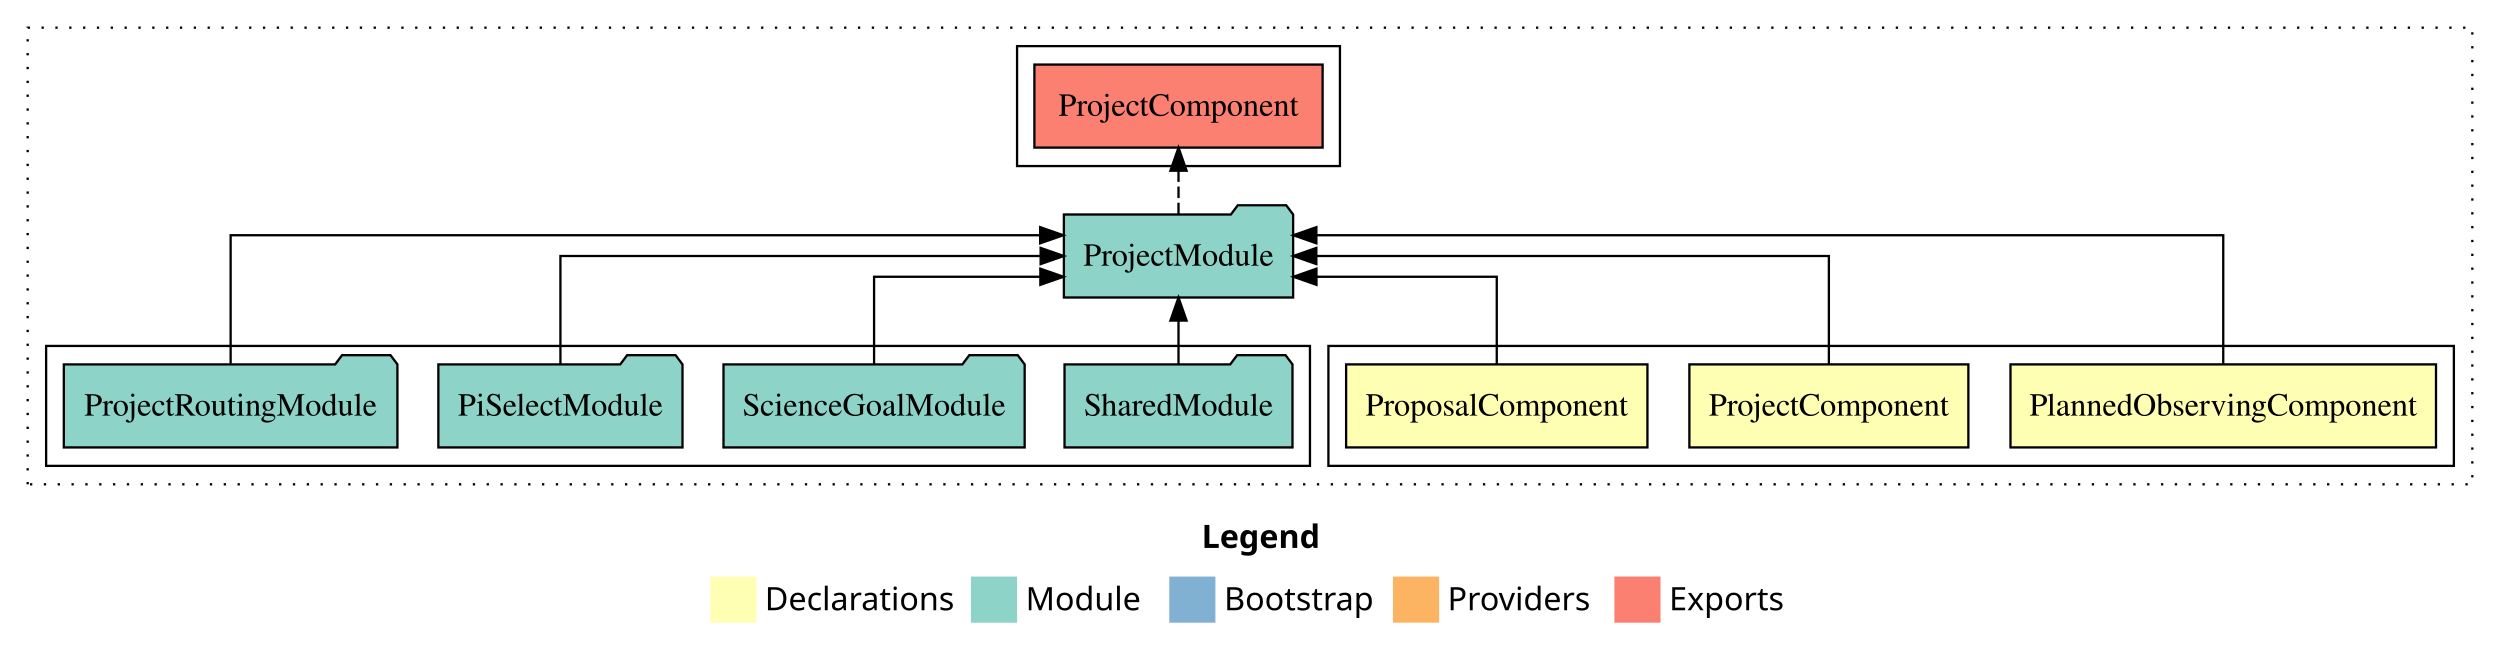
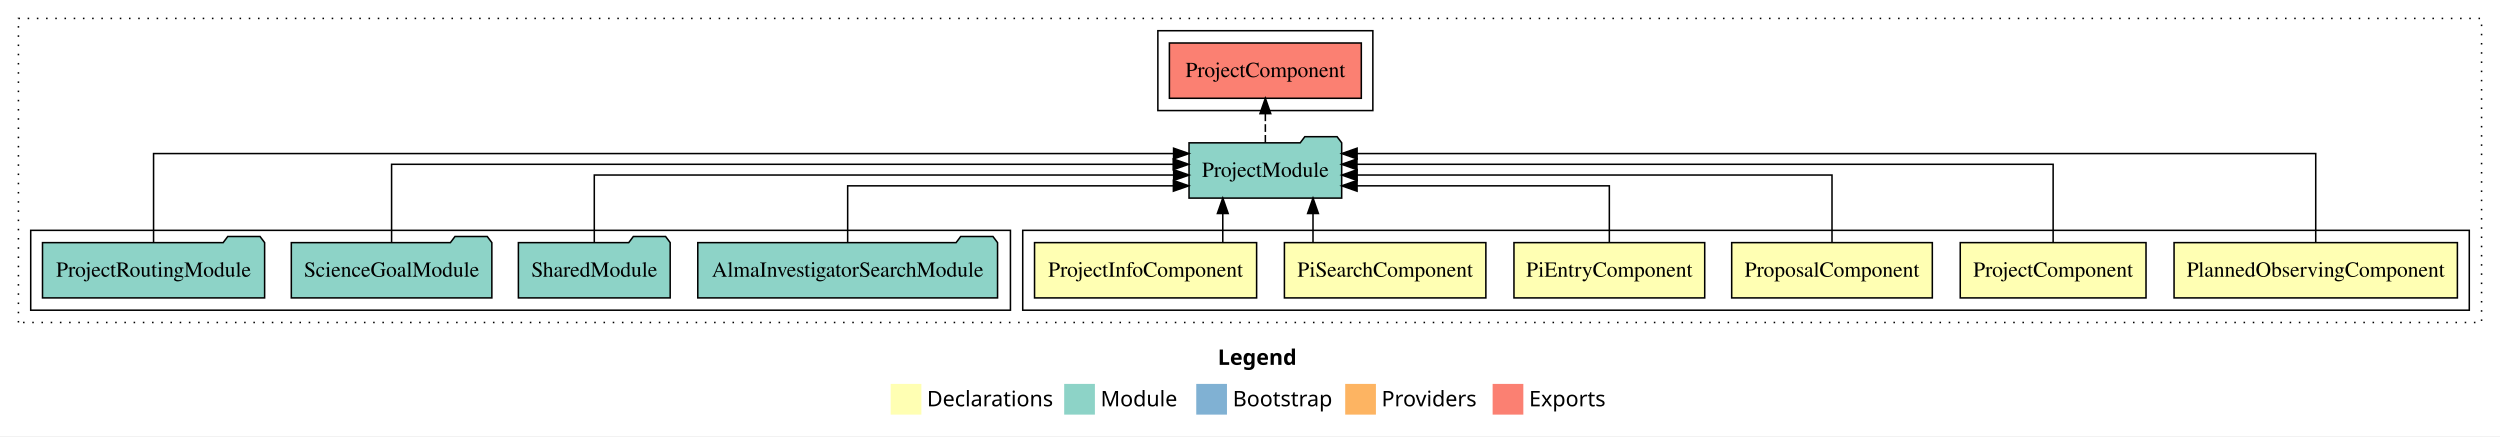
- <svg xmlns="http://www.w3.org/2000/svg" width="1084pt" height="284pt" viewBox="0.00 0.00 1084.00 284.00">
+ <svg xmlns="http://www.w3.org/2000/svg" width="1628pt" height="284pt" viewBox="0.00 0.00 1628.00 284.00">
  <g id="graph0" class="graph" transform="scale(1 1) rotate(0) translate(4 280)">
-     <polygon fill="#ffffff" stroke="transparent" points="-4,4 -4,-280 1080,-280 1080,4 -4,4" />
-     <text text-anchor="start" x="517.009" y="-42.4" font-family="sans-serif" font-weight="bold" font-size="14.00" fill="#000000">Legend</text>
-     <polygon fill="#ffffb3" stroke="transparent" points="304,-10 304,-30 324,-30 324,-10 304,-10" />
-     <text text-anchor="start" x="327.629" y="-15.4" font-family="sans-serif" font-size="14.00" fill="#000000">  Declarations</text>
-     <polygon fill="#8dd3c7" stroke="transparent" points="417,-10 417,-30 437,-30 437,-10 417,-10" />
-     <text text-anchor="start" x="440.725" y="-15.4" font-family="sans-serif" font-size="14.00" fill="#000000">  Module</text>
-     <polygon fill="#80b1d3" stroke="transparent" points="503,-10 503,-30 523,-30 523,-10 503,-10" />
-     <text text-anchor="start" x="526.781" y="-15.4" font-family="sans-serif" font-size="14.00" fill="#000000">  Bootstrap</text>
-     <polygon fill="#fdb462" stroke="transparent" points="600,-10 600,-30 620,-30 620,-10 600,-10" />
-     <text text-anchor="start" x="623.673" y="-15.4" font-family="sans-serif" font-size="14.00" fill="#000000">  Providers</text>
-     <polygon fill="#fb8072" stroke="transparent" points="696,-10 696,-30 716,-30 716,-10 696,-10" />
-     <text text-anchor="start" x="719.726" y="-15.4" font-family="sans-serif" font-size="14.00" fill="#000000">  Exports</text>
+     <polygon fill="#ffffff" stroke="transparent" points="-4,4 -4,-280 1624,-280 1624,4 -4,4" />
+     <text text-anchor="start" x="789.009" y="-42.4" font-family="sans-serif" font-weight="bold" font-size="14.00" fill="#000000">Legend</text>
+     <polygon fill="#ffffb3" stroke="transparent" points="576,-10 576,-30 596,-30 596,-10 576,-10" />
+     <text text-anchor="start" x="599.629" y="-15.4" font-family="sans-serif" font-size="14.00" fill="#000000">  Declarations</text>
+     <polygon fill="#8dd3c7" stroke="transparent" points="689,-10 689,-30 709,-30 709,-10 689,-10" />
+     <text text-anchor="start" x="712.725" y="-15.4" font-family="sans-serif" font-size="14.00" fill="#000000">  Module</text>
+     <polygon fill="#80b1d3" stroke="transparent" points="775,-10 775,-30 795,-30 795,-10 775,-10" />
+     <text text-anchor="start" x="798.781" y="-15.4" font-family="sans-serif" font-size="14.00" fill="#000000">  Bootstrap</text>
+     <polygon fill="#fdb462" stroke="transparent" points="872,-10 872,-30 892,-30 892,-10 872,-10" />
+     <text text-anchor="start" x="895.673" y="-15.4" font-family="sans-serif" font-size="14.00" fill="#000000">  Providers</text>
+     <polygon fill="#fb8072" stroke="transparent" points="968,-10 968,-30 988,-30 988,-10 968,-10" />
+     <text text-anchor="start" x="991.726" y="-15.4" font-family="sans-serif" font-size="14.00" fill="#000000">  Exports</text>
    <g id="clust1" class="cluster">
-       <polygon fill="none" stroke="#000000" stroke-dasharray="1,5" points="8,-70 8,-268 1068,-268 1068,-70 8,-70" />
+       <polygon fill="none" stroke="#000000" stroke-dasharray="1,5" points="8,-70 8,-268 1612,-268 1612,-70 8,-70" />
    </g>
    <g id="clust2" class="cluster">
-       <polygon fill="none" stroke="#000000" points="572,-78 572,-130 1060,-130 1060,-78 572,-78" />
+       <polygon fill="none" stroke="#000000" points="662,-78 662,-130 1604,-130 1604,-78 662,-78" />
    </g>
-     <g id="clust6" class="cluster">
-       <polygon fill="none" stroke="#000000" points="16,-78 16,-130 564,-130 564,-78 16,-78" />
+     <g id="clust9" class="cluster">
+       <polygon fill="none" stroke="#000000" points="16,-78 16,-130 654,-130 654,-78 16,-78" />
    </g>
-     <g id="clust7" class="cluster">
-       <polygon fill="none" stroke="#000000" points="437,-208 437,-260 577,-260 577,-208 437,-208" />
+     <g id="clust10" class="cluster">
+       <polygon fill="none" stroke="#000000" points="750,-208 750,-260 890,-260 890,-208 750,-208" />
    </g>
    <g id="node1" class="node">
-       <polygon fill="#ffffb3" stroke="#000000" points="1052.252,-122 867.748,-122 867.748,-86 1052.252,-86 1052.252,-122" />
-       <text text-anchor="middle" x="960" y="-99.8" font-family="Times,serif" font-size="14.00" fill="#000000">PlannedObservingComponent</text>
+       <polygon fill="#ffffb3" stroke="#000000" points="1596.252,-122 1411.748,-122 1411.748,-86 1596.252,-86 1596.252,-122" />
+       <text text-anchor="middle" x="1504" y="-99.8" font-family="Times,serif" font-size="14.00" fill="#000000">PlannedObservingComponent</text>
+     </g>
+     <g id="node7" class="node">
+       <polygon fill="#8dd3c7" stroke="#000000" points="869.704,-187 866.704,-191 845.704,-191 842.704,-187 770.296,-187 770.296,-151 869.704,-151 869.704,-187" />
+       <text text-anchor="middle" x="820" y="-164.8" font-family="Times,serif" font-size="14.00" fill="#000000">ProjectModule</text>
+     </g>
+     <g id="edge1" class="edge">
+       <path fill="none" stroke="#000000" d="M1504,-122.011C1504,-144.485 1504,-180 1504,-180 1504,-180 879.743,-180 879.743,-180" />
+       <polygon fill="#000000" stroke="#000000" points="879.743,-176.5 869.743,-180 879.742,-183.5 879.743,-176.5" />
+     </g>
+     <g id="node2" class="node">
+       <polygon fill="#ffffb3" stroke="#000000" points="1393.486,-122 1272.514,-122 1272.514,-86 1393.486,-86 1393.486,-122" />
+       <text text-anchor="middle" x="1333" y="-99.8" font-family="Times,serif" font-size="14.00" fill="#000000">ProjectComponent</text>
+     </g>
+     <g id="edge2" class="edge">
+       <path fill="none" stroke="#000000" d="M1333,-122.129C1333,-142.572 1333,-173 1333,-173 1333,-173 879.655,-173 879.655,-173" />
+       <polygon fill="#000000" stroke="#000000" points="879.655,-169.5 869.655,-173 879.655,-176.5 879.655,-169.5" />
+     </g>
+     <g id="node3" class="node">
+       <polygon fill="#ffffb3" stroke="#000000" points="1254.326,-122 1123.674,-122 1123.674,-86 1254.326,-86 1254.326,-122" />
+       <text text-anchor="middle" x="1189" y="-99.8" font-family="Times,serif" font-size="14.00" fill="#000000">ProposalComponent</text>
+     </g>
+     <g id="edge3" class="edge">
+       <path fill="none" stroke="#000000" d="M1189,-122.267C1189,-140.555 1189,-166 1189,-166 1189,-166 879.765,-166 879.765,-166" />
+       <polygon fill="#000000" stroke="#000000" points="879.765,-162.5 869.765,-166 879.765,-169.5 879.765,-162.5" />
    </g>
    <g id="node4" class="node">
-       <polygon fill="#8dd3c7" stroke="#000000" points="556.704,-187 553.704,-191 532.704,-191 529.704,-187 457.296,-187 457.296,-151 556.704,-151 556.704,-187" />
-       <text text-anchor="middle" x="507" y="-164.8" font-family="Times,serif" font-size="14.00" fill="#000000">ProjectModule</text>
+       <polygon fill="#ffffb3" stroke="#000000" points="1106.109,-122 981.891,-122 981.891,-86 1106.109,-86 1106.109,-122" />
+       <text text-anchor="middle" x="1044" y="-99.8" font-family="Times,serif" font-size="14.00" fill="#000000">PiEntryComponent</text>
    </g>
-     <g id="edge1" class="edge">
-       <path fill="none" stroke="#000000" d="M960,-122.292C960,-144.206 960,-178 960,-178 960,-178 566.775,-178 566.775,-178" />
-       <polygon fill="#000000" stroke="#000000" points="566.775,-174.5 556.775,-178 566.775,-181.5 566.775,-174.5" />
+     <g id="edge4" class="edge">
+       <path fill="none" stroke="#000000" d="M1044,-122.009C1044,-138.049 1044,-159 1044,-159 1044,-159 879.713,-159 879.713,-159" />
+       <polygon fill="#000000" stroke="#000000" points="879.713,-155.5 869.713,-159 879.713,-162.5 879.713,-155.5" />
    </g>
-     <g id="node2" class="node">
-       <polygon fill="#ffffb3" stroke="#000000" points="849.486,-122 728.514,-122 728.514,-86 849.486,-86 849.486,-122" />
-       <text text-anchor="middle" x="789" y="-99.8" font-family="Times,serif" font-size="14.00" fill="#000000">ProjectComponent</text>
+     <g id="node5" class="node">
+       <polygon fill="#ffffb3" stroke="#000000" points="963.593,-122 832.407,-122 832.407,-86 963.593,-86 963.593,-122" />
+       <text text-anchor="middle" x="898" y="-99.8" font-family="Times,serif" font-size="14.00" fill="#000000">PiSearchComponent</text>
    </g>
-     <g id="edge2" class="edge">
-       <path fill="none" stroke="#000000" d="M789,-122.106C789,-141.339 789,-169 789,-169 789,-169 566.767,-169 566.767,-169" />
-       <polygon fill="#000000" stroke="#000000" points="566.767,-165.5 556.767,-169 566.767,-172.5 566.767,-165.5" />
+     <g id="edge5" class="edge">
+       <path fill="none" stroke="#000000" d="M851.028,-122.106C851.028,-122.106 851.028,-140.991 851.028,-140.991" />
+       <polygon fill="#000000" stroke="#000000" points="847.528,-140.991 851.028,-150.991 854.528,-140.991 847.528,-140.991" />
    </g>
-     <g id="node3" class="node">
-       <polygon fill="#ffffb3" stroke="#000000" points="710.326,-122 579.674,-122 579.674,-86 710.326,-86 710.326,-122" />
-       <text text-anchor="middle" x="645" y="-99.8" font-family="Times,serif" font-size="14.00" fill="#000000">ProposalComponent</text>
+     <g id="node6" class="node">
+       <polygon fill="#ffffb3" stroke="#000000" points="814.308,-122 669.692,-122 669.692,-86 814.308,-86 814.308,-122" />
+       <text text-anchor="middle" x="742" y="-99.8" font-family="Times,serif" font-size="14.00" fill="#000000">ProjectInfoComponent</text>
    </g>
-     <g id="edge3" class="edge">
-       <path fill="none" stroke="#000000" d="M645,-122.027C645,-138.398 645,-160 645,-160 645,-160 566.821,-160 566.821,-160" />
-       <polygon fill="#000000" stroke="#000000" points="566.821,-156.5 556.821,-160 566.821,-163.5 566.821,-156.5" />
+     <g id="edge6" class="edge">
+       <path fill="none" stroke="#000000" d="M792.276,-122.106C792.276,-122.106 792.276,-140.991 792.276,-140.991" />
+       <polygon fill="#000000" stroke="#000000" points="788.776,-140.991 792.276,-150.991 795.776,-140.991 788.776,-140.991" />
+     </g>
+     <g id="node12" class="node">
+       <polygon fill="#fb8072" stroke="#000000" points="882.487,-252 757.513,-252 757.513,-216 882.487,-216 882.487,-252" />
+       <text text-anchor="middle" x="820" y="-229.8" font-family="Times,serif" font-size="14.00" fill="#000000">ProjectComponent </text>
+     </g>
+     <g id="edge11" class="edge">
+       <path fill="none" stroke="#000000" stroke-dasharray="5,2" d="M820,-187.106C820,-187.106 820,-205.991 820,-205.991" />
+       <polygon fill="#000000" stroke="#000000" points="816.5,-205.991 820,-215.991 823.5,-205.991 816.5,-205.991" />
+     </g>
+     <g id="node8" class="node">
+       <polygon fill="#8dd3c7" stroke="#000000" points="645.606,-122 642.606,-126 621.606,-126 618.606,-122 450.394,-122 450.394,-86 645.606,-86 645.606,-122" />
+       <text text-anchor="middle" x="548" y="-99.8" font-family="Times,serif" font-size="14.00" fill="#000000">AlmaInvestigatorSearchModule</text>
+     </g>
+     <g id="edge7" class="edge">
+       <path fill="none" stroke="#000000" d="M548,-122.009C548,-138.049 548,-159 548,-159 548,-159 760.111,-159 760.111,-159" />
+       <polygon fill="#000000" stroke="#000000" points="760.111,-162.5 770.111,-159 760.111,-155.5 760.111,-162.5" />
    </g>
    <g id="node9" class="node">
-       <polygon fill="#fb8072" stroke="#000000" points="569.487,-252 444.513,-252 444.513,-216 569.487,-216 569.487,-252" />
-       <text text-anchor="middle" x="507" y="-229.8" font-family="Times,serif" font-size="14.00" fill="#000000">ProjectComponent </text>
+       <polygon fill="#8dd3c7" stroke="#000000" points="432.423,-122 429.423,-126 408.423,-126 405.423,-122 333.577,-122 333.577,-86 432.423,-86 432.423,-122" />
+       <text text-anchor="middle" x="383" y="-99.8" font-family="Times,serif" font-size="14.00" fill="#000000">SharedModule</text>
    </g>
    <g id="edge8" class="edge">
-       <path fill="none" stroke="#000000" stroke-dasharray="5,2" d="M507,-187.106C507,-187.106 507,-205.991 507,-205.991" />
-       <polygon fill="#000000" stroke="#000000" points="503.5,-205.991 507,-215.991 510.5,-205.991 503.5,-205.991" />
+       <path fill="none" stroke="#000000" d="M383,-122.267C383,-140.555 383,-166 383,-166 383,-166 760.296,-166 760.296,-166" />
+       <polygon fill="#000000" stroke="#000000" points="760.296,-169.5 770.296,-166 760.296,-162.5 760.296,-169.5" />
    </g>
-     <g id="node5" class="node">
-       <polygon fill="#8dd3c7" stroke="#000000" points="556.423,-122 553.423,-126 532.423,-126 529.423,-122 457.577,-122 457.577,-86 556.423,-86 556.423,-122" />
-       <text text-anchor="middle" x="507" y="-99.8" font-family="Times,serif" font-size="14.00" fill="#000000">SharedModule</text>
+     <g id="node10" class="node">
+       <polygon fill="#8dd3c7" stroke="#000000" points="316.293,-122 313.293,-126 292.293,-126 289.293,-122 185.707,-122 185.707,-86 316.293,-86 316.293,-122" />
+       <text text-anchor="middle" x="251" y="-99.8" font-family="Times,serif" font-size="14.00" fill="#000000">ScienceGoalModule</text>
    </g>
-     <g id="edge4" class="edge">
-       <path fill="none" stroke="#000000" d="M507,-122.106C507,-122.106 507,-140.991 507,-140.991" />
-       <polygon fill="#000000" stroke="#000000" points="503.5,-140.991 507,-150.991 510.5,-140.991 503.5,-140.991" />
+     <g id="edge9" class="edge">
+       <path fill="none" stroke="#000000" d="M251,-122.129C251,-142.572 251,-173 251,-173 251,-173 760.004,-173 760.004,-173" />
+       <polygon fill="#000000" stroke="#000000" points="760.004,-176.5 770.004,-173 760.004,-169.5 760.004,-176.5" />
    </g>
-     <g id="node6" class="node">
-       <polygon fill="#8dd3c7" stroke="#000000" points="440.293,-122 437.293,-126 416.293,-126 413.293,-122 309.707,-122 309.707,-86 440.293,-86 440.293,-122" />
-       <text text-anchor="middle" x="375" y="-99.8" font-family="Times,serif" font-size="14.00" fill="#000000">ScienceGoalModule</text>
-     </g>
-     <g id="edge5" class="edge">
-       <path fill="none" stroke="#000000" d="M375,-122.027C375,-138.398 375,-160 375,-160 375,-160 447.096,-160 447.096,-160" />
-       <polygon fill="#000000" stroke="#000000" points="447.096,-163.5 457.096,-160 447.096,-156.5 447.096,-163.5" />
-     </g>
-     <g id="node7" class="node">
-       <polygon fill="#8dd3c7" stroke="#000000" points="291.932,-122 288.932,-126 267.932,-126 264.932,-122 186.069,-122 186.069,-86 291.932,-86 291.932,-122" />
-       <text text-anchor="middle" x="239" y="-99.8" font-family="Times,serif" font-size="14.00" fill="#000000">PiSelectModule</text>
-     </g>
-     <g id="edge6" class="edge">
-       <path fill="none" stroke="#000000" d="M239,-122.106C239,-141.339 239,-169 239,-169 239,-169 447.219,-169 447.219,-169" />
-       <polygon fill="#000000" stroke="#000000" points="447.219,-172.5 457.219,-169 447.219,-165.5 447.219,-172.5" />
-     </g>
-     <g id="node8" class="node">
+     <g id="node11" class="node">
      <polygon fill="#8dd3c7" stroke="#000000" points="168.322,-122 165.322,-126 144.322,-126 141.322,-122 23.678,-122 23.678,-86 168.322,-86 168.322,-122" />
      <text text-anchor="middle" x="96" y="-99.8" font-family="Times,serif" font-size="14.00" fill="#000000">ProjectRoutingModule</text>
    </g>
-     <g id="edge7" class="edge">
-       <path fill="none" stroke="#000000" d="M96,-122.292C96,-144.206 96,-178 96,-178 96,-178 447.014,-178 447.014,-178" />
-       <polygon fill="#000000" stroke="#000000" points="447.014,-181.5 457.014,-178 447.014,-174.5 447.014,-181.5" />
+     <g id="edge10" class="edge">
+       <path fill="none" stroke="#000000" d="M96,-122.011C96,-144.485 96,-180 96,-180 96,-180 760.236,-180 760.236,-180" />
+       <polygon fill="#000000" stroke="#000000" points="760.237,-183.5 770.236,-180 760.236,-176.5 760.237,-183.5" />
    </g>
  </g>
</svg>
